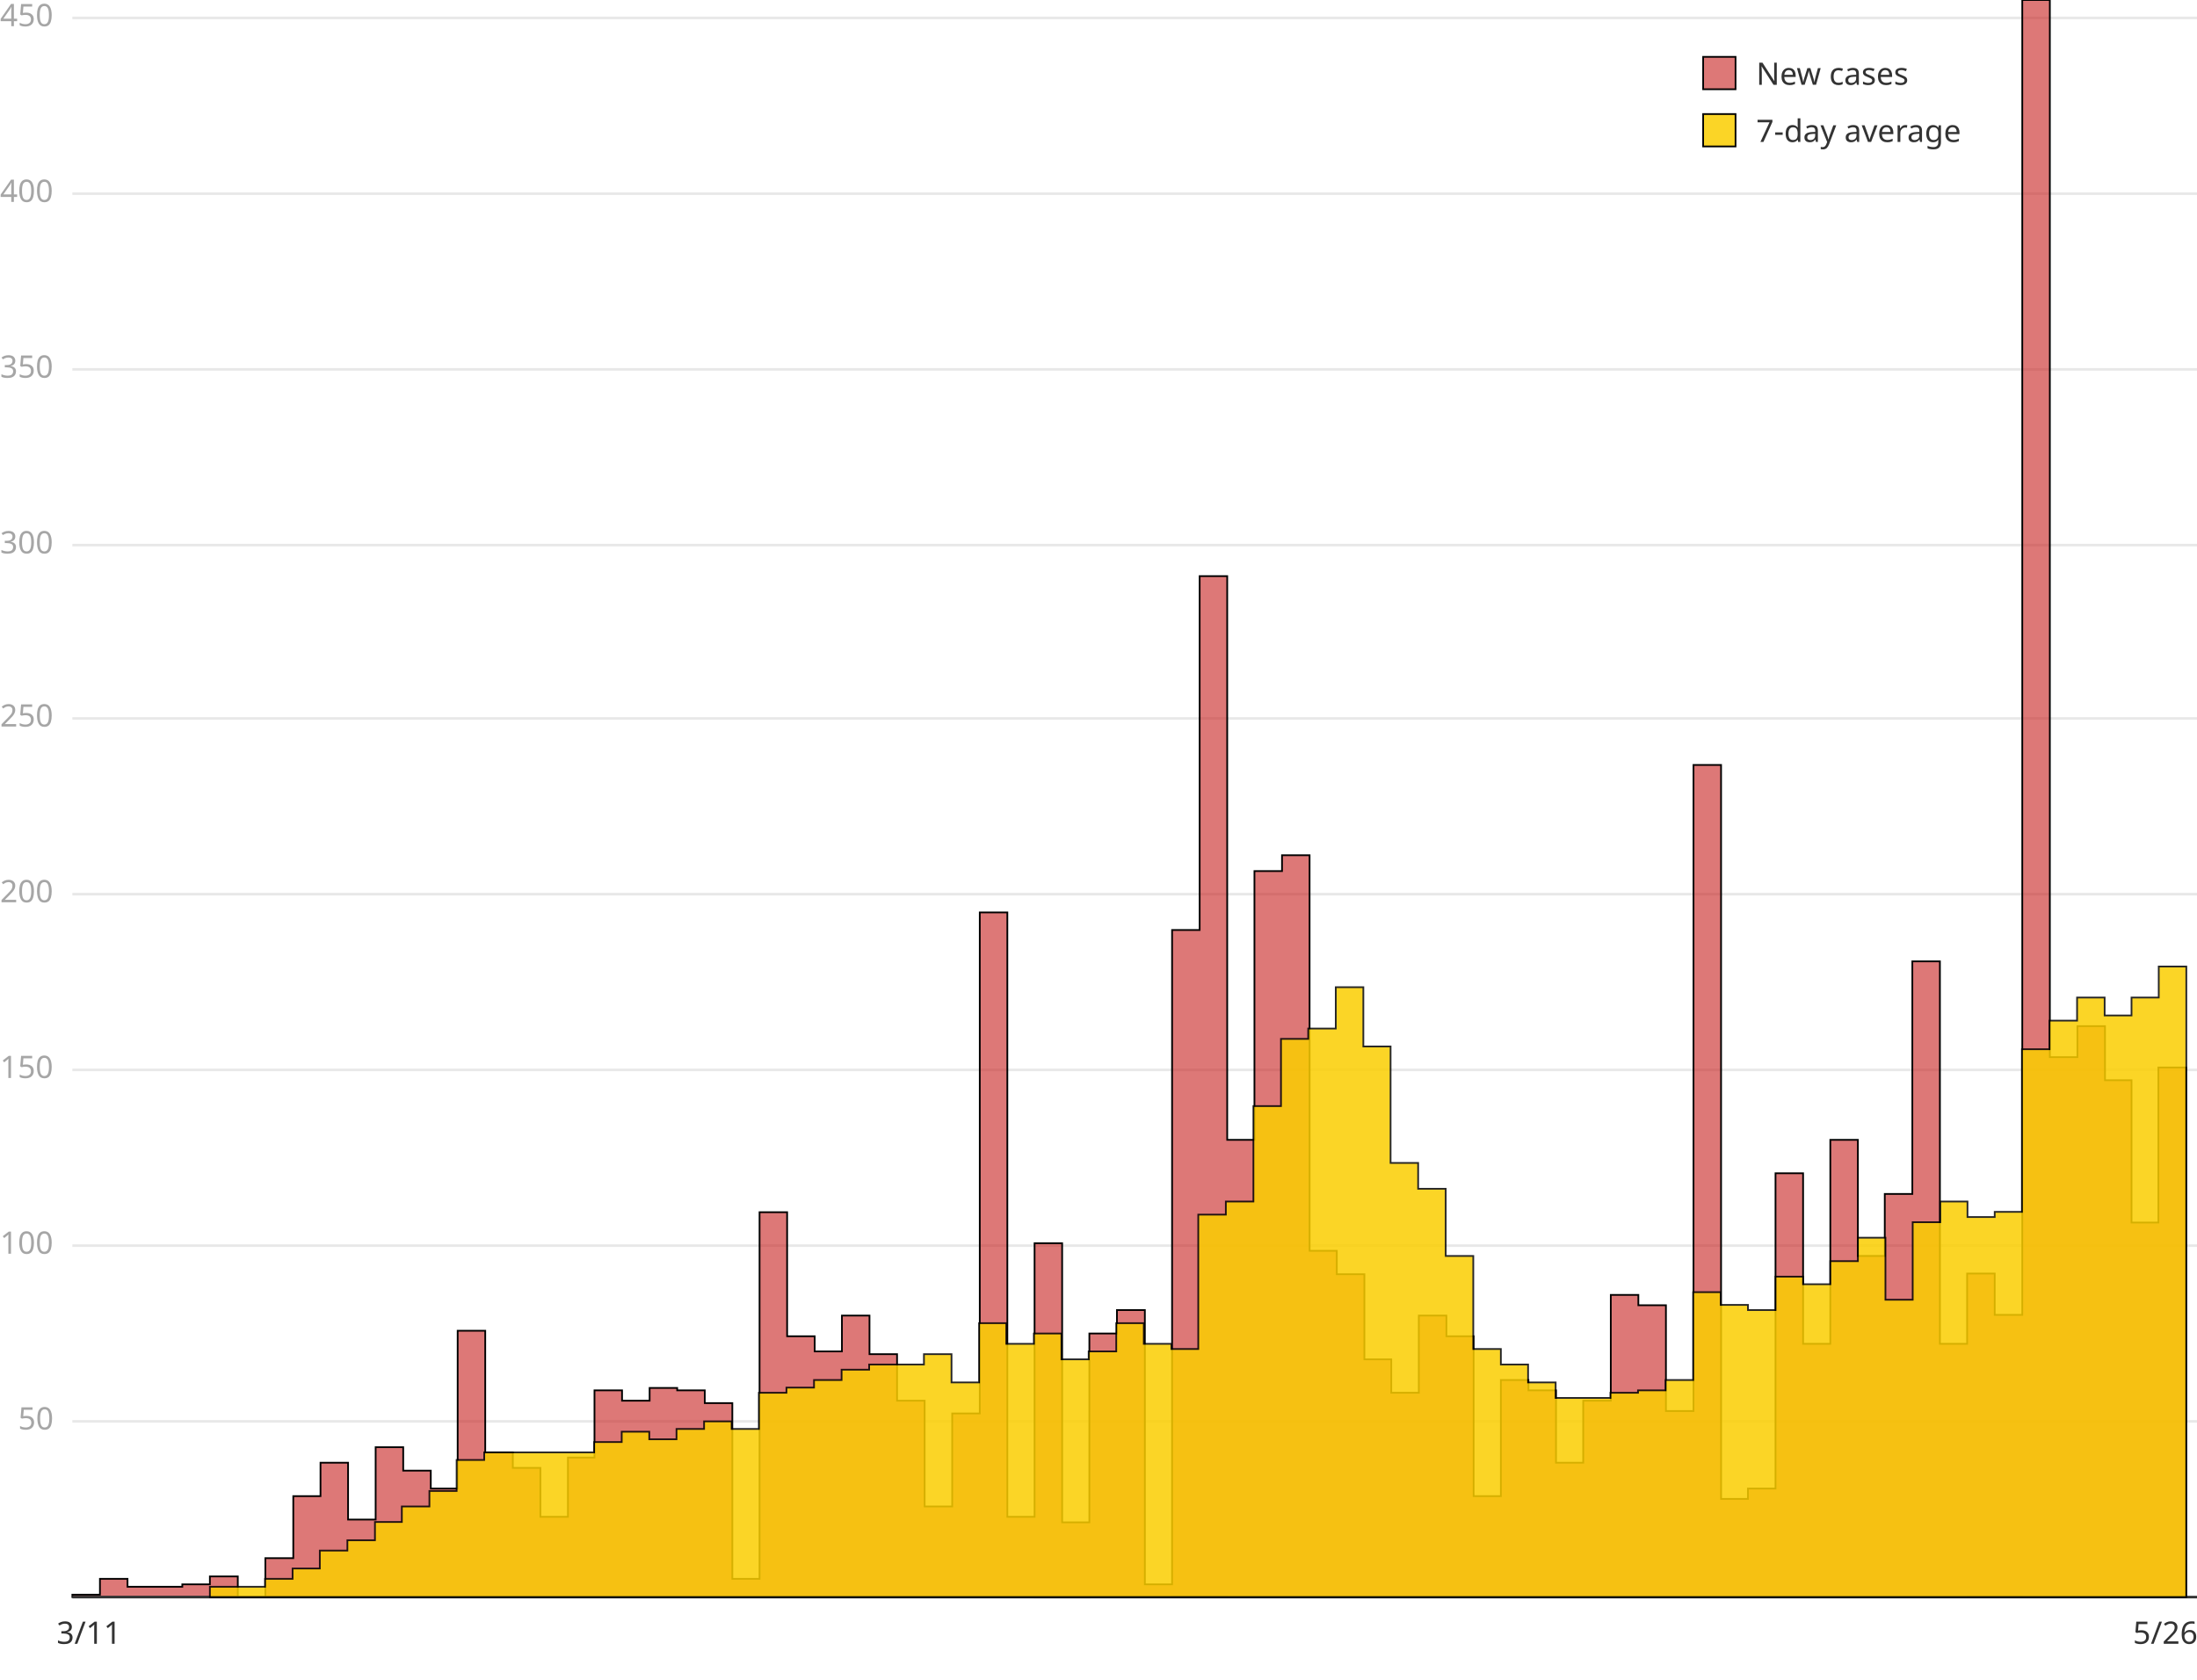
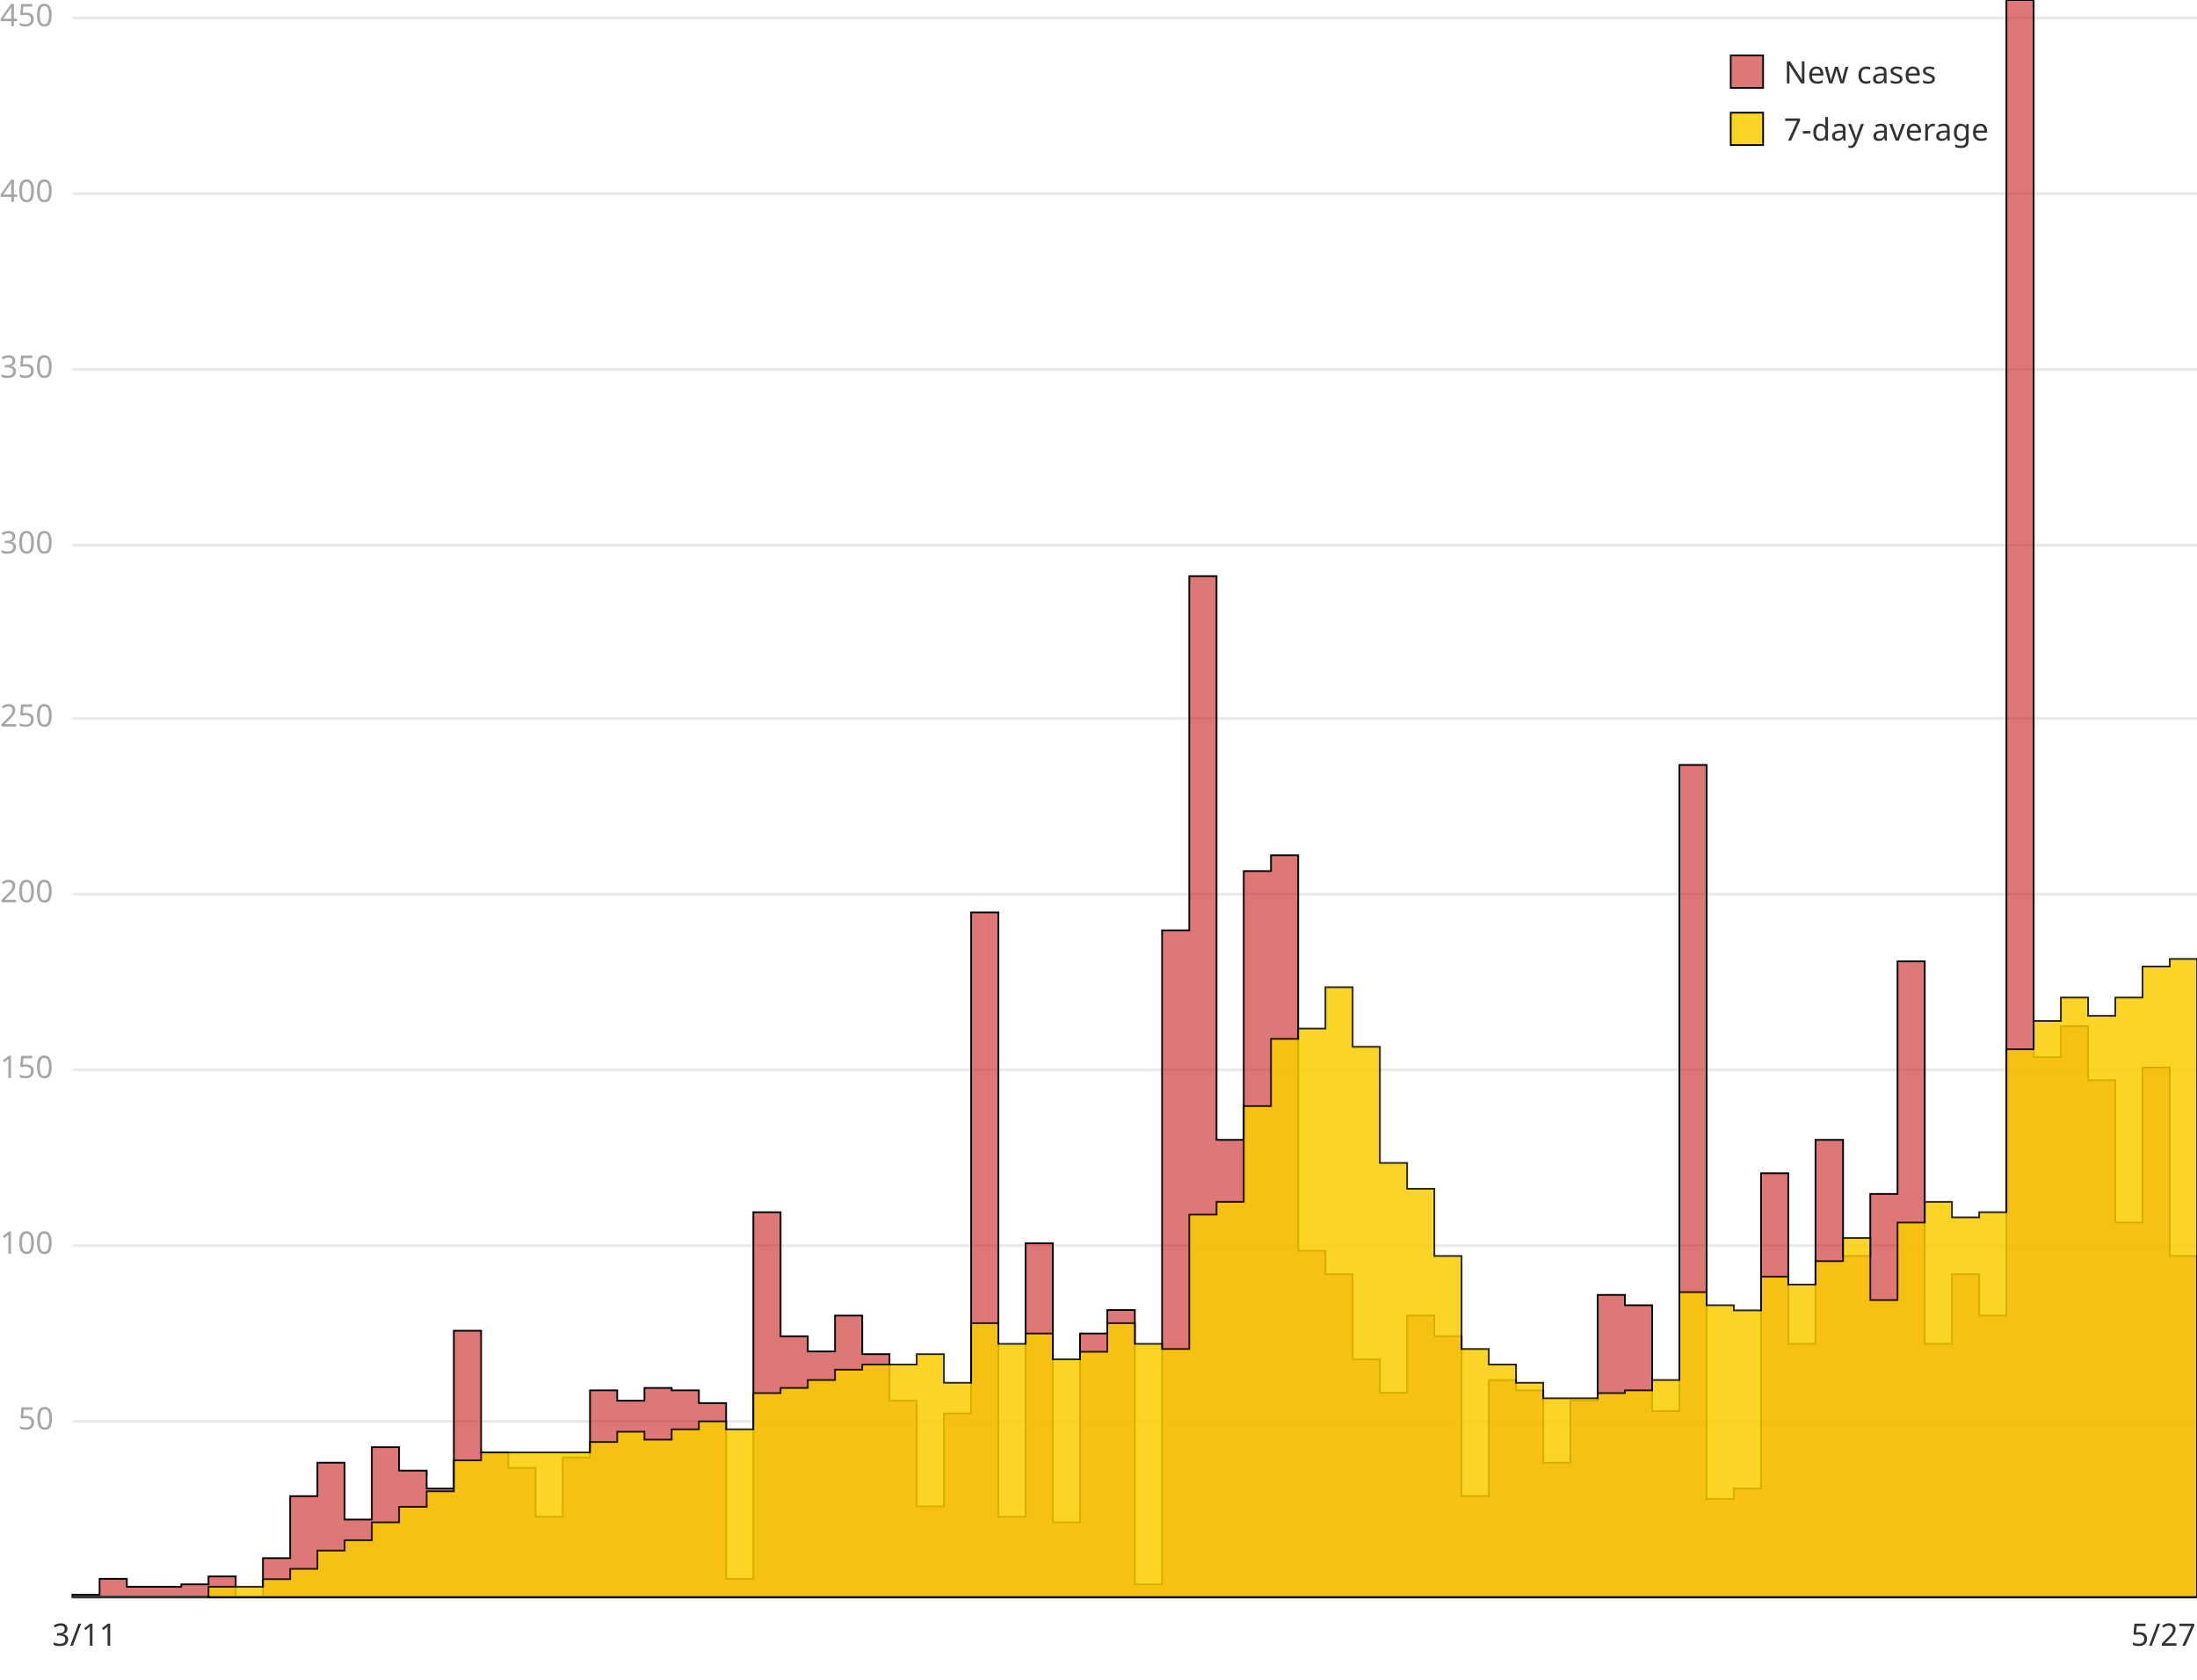
<svg xmlns="http://www.w3.org/2000/svg" xmlns:xlink="http://www.w3.org/1999/xlink" version="1.1" id="Layer_1" x="0px" y="0px" viewBox="0 0 637.5 487.5" style="enable-background:new 0 0 637.5 487.5;" xml:space="preserve">
  <style type="text/css">
	.st0{clip-path:url(#SVGID_2_);}
	.st1{clip-path:url(#SVGID_4_);fill:none;stroke:#E8E8E8;stroke-width:0.75;stroke-miterlimit:10;}
	.st2{clip-path:url(#SVGID_4_);fill:#C71E1D;}
	.st3{clip-path:url(#SVGID_4_);}
- 	.st4{opacity:0.6;fill:#C71E1D;}
- 	.st5{fill:none;stroke:#000000;stroke-width:0.5;stroke-miterlimit:10;}
- 	.st6{clip-path:url(#SVGID_4_);fill:none;stroke:#333333;stroke-width:0.75;stroke-miterlimit:10;}
- 	.st7{fill:#A6A6A6;}
- 	.st8{font-family:'Roboto-Regular';}
- 	.st9{font-size:9px;}
- 	.st10{opacity:0.85;fill:#FACE00;stroke:#000000;stroke-width:0.5;stroke-miterlimit:10;}
- 	.st11{fill:#333333;}
- 	.st12{fill:#C71E1D;fill-opacity:0.6;stroke:#000000;stroke-width:0.5;stroke-miterlimit:10;}
- 	.st13{fill:#FACE00;fill-opacity:0.85;stroke:#000000;stroke-width:0.5;stroke-miterlimit:10;}
+ 	.st4{fill:#C71E1D;fill-opacity:0.6;stroke:#000000;stroke-width:0.5;stroke-miterlimit:10;}
+ 	.st5{clip-path:url(#SVGID_4_);fill:none;stroke:#333333;stroke-width:0.75;stroke-miterlimit:10;}
+ 	.st6{fill:#A6A6A6;}
+ 	.st7{font-family:'Roboto-Regular';}
+ 	.st8{font-size:9px;}
+ 	.st9{opacity:0.85;fill:#FACE00;stroke:#000000;stroke-width:0.5;stroke-miterlimit:10;}
+ 	.st10{fill:#333333;}
+ 	.st11{fill:#FACE00;fill-opacity:0.85;stroke:#000000;stroke-width:0.5;stroke-miterlimit:10;}
</style>
  <g>
    <defs>
      <rect id="SVGID_1_" width="637.5" height="487.5" />
    </defs>
    <clipPath id="SVGID_2_">
      <use xlink:href="#SVGID_1_" style="overflow:visible;" />
    </clipPath>
    <g class="st0">
      <defs>
        <rect id="SVGID_3_" width="637.5" height="483" />
      </defs>
      <clipPath id="SVGID_4_">
        <use xlink:href="#SVGID_3_" style="overflow:visible;" />
      </clipPath>
      <line class="st1" x1="21" y1="5.2" x2="637.5" y2="5.2" />
      <line class="st1" x1="21" y1="56.2" x2="637.5" y2="56.2" />
      <line class="st1" x1="21" y1="107.2" x2="637.5" y2="107.2" />
      <line class="st1" x1="21" y1="158.2" x2="637.5" y2="158.2" />
      <line class="st1" x1="21" y1="208.5" x2="637.5" y2="208.5" />
      <line class="st1" x1="21" y1="259.5" x2="637.5" y2="259.5" />
      <line class="st1" x1="21" y1="310.5" x2="637.5" y2="310.5" />
      <line class="st1" x1="21" y1="361.5" x2="637.5" y2="361.5" />
      <line class="st1" x1="21" y1="412.5" x2="637.5" y2="412.5" />
-       <path class="st2" d="M69,463.5h8H69z" />
+       <path class="st2" d="M68.4,463.5h7.9H68.4z" />
      <g class="st3">
-         <g>
-           <g>
-             <polygon class="st4" points="60.9,459.8 52.9,459.8 52.9,460.5 45,460.5 37,460.5 37,458.2 29,458.2 29,462.8 21,462.8        21,463.5 29,463.5 37,463.5 45,463.5 52.9,463.5 53,463.5 60.9,463.5 69,463.5 69,457.5 60.9,457.5      " />
-             <polygon class="st5" points="60.9,459.8 52.9,459.8 52.9,460.5 45,460.5 37,460.5 37,458.2 29,458.2 29,462.8 21,462.8        21,463.5 29,463.5 37,463.5 45,463.5 52.9,463.5 53,463.5 60.9,463.5 69,463.5 69,457.5 60.9,457.5      " />
-           </g>
-           <g>
-             <polygon class="st4" points="626.3,309.8 626.3,354.8 618.5,354.8 618.5,313.5 610.8,313.5 610.8,297.8 602.8,297.8        602.8,306.8 594.8,306.8 594.8,0 586.8,0 586.8,381.6 578.8,381.6 578.8,369.6 570.8,369.6 570.8,390 562.9,390 562.9,279        554.9,279 554.9,346.5 546.9,346.5 546.9,364.5 539.1,364.5 539.1,330.8 531.1,330.8 531.1,390 523.2,390 523.2,340.5        515.2,340.5 515.2,432 507.2,432 507.2,435 499.4,435 499.4,222 491.4,222 491.4,409.5 483.4,409.5 483.4,378.8 475.4,378.8        475.4,375.8 467.4,375.8 467.4,406.5 459.4,406.5 459.4,424.5 451.5,424.5 451.5,403.5 443.5,403.5 443.5,400.5 435.5,400.5        435.5,434.2 427.6,434.2 427.6,387.8 419.7,387.8 419.7,381.8 411.7,381.8 411.7,404.2 403.7,404.2 403.7,394.5 395.9,394.5        395.9,369.8 387.9,369.8 387.9,363 380,363 380,248.2 372,248.2 372,252.8 364,252.8 364,330.8 356.1,330.8 356.1,167.2        348.1,167.2 348.1,269.9 340.1,269.9 340.1,459.8 332.2,459.8 332.2,380.2 324.1,380.2 324.1,387 316.1,387 316.1,441.8        308.2,441.8 308.2,360.8 300.2,360.8 300.2,440.2 292.3,440.2 292.3,264.8 284.3,264.8 284.3,410.2 276.3,410.2 276.3,437.2        268.3,437.2 268.3,406.5 260.3,406.5 260.3,393 252.3,393 252.3,381.8 244.3,381.8 244.3,392.2 236.4,392.2 236.4,387.8        228.4,387.8 228.4,351.8 220.4,351.8 220.4,458.2 212.5,458.2 212.5,407.2 204.5,407.2 204.5,403.5 196.5,403.5 196.5,402.8        188.5,402.8 188.5,406.5 180.5,406.5 180.5,403.5 172.5,403.5 172.5,423 164.8,423 164.8,440.2 156.8,440.2 156.8,426        148.8,426 148.8,421.5 140.8,421.5 140.8,386.2 132.8,386.2 132.8,432 125,432 125,426.8 117,426.8 117,420 109,420 109,441        101,441 101,424.5 93,424.5 93,434.2 85.1,434.2 85.1,452.2 77,452.2 77,463.5 85.1,463.5 93,463.5 93.1,463.5 101,463.5        109,463.5 116.9,463.5 117,463.5 125,463.5 132.8,463.5 133,463.5 140.8,463.5 148.8,463.5 156.8,463.5 156.8,463.5        164.8,463.5 172.5,463.5 172.8,463.5 180.5,463.5 188.5,463.5 196.5,463.5 196.5,463.5 204.5,463.5 212.5,463.5 220.4,463.5        220.5,463.5 228.4,463.5 236.3,463.5 236.4,463.5 244.3,463.5 252.3,463.5 260.3,463.5 268.3,463.5 276.3,463.5 276.4,463.5        284.3,463.5 292.3,463.5 300.2,463.5 300.2,463.6 308.2,463.6 316.2,463.6 316.2,463.5 324.1,463.5 332.2,463.5 340.2,463.5        340.2,463.4 348.1,463.4 356,463.4 356,463.5 364,463.5 372,463.5 379.9,463.5 380,463.5 387.9,463.5 395.7,463.5 395.9,463.5        403.7,463.5 411.7,463.5 419.6,463.5 419.7,463.5 427.6,463.5 435.5,463.5 435.6,463.5 443.5,463.5 451.5,463.5 459.4,463.5        459.5,463.5 467.4,463.5 475.4,463.5 483.4,463.5 483.4,463.5 491.4,463.5 499.2,463.5 499.4,463.5 507.2,463.5 515.2,463.5        523.1,463.5 523.2,463.5 531.1,463.5 539.1,463.5 546.9,463.5 547.1,463.5 554.9,463.5 562.9,463.5 570.9,463.5 570.9,463.4        578.8,463.4 586.8,463.4 586.8,463.5 594.8,463.5 602.8,463.5 610.5,463.5 610.8,463.5 618.5,463.5 626.3,463.5 626.5,463.5        634.3,463.5 634.3,309.8      " />
-             <polygon class="st5" points="626.3,309.8 626.3,354.8 618.5,354.8 618.5,313.5 610.8,313.5 610.8,297.8 602.8,297.8        602.8,306.8 594.8,306.8 594.8,0 586.8,0 586.8,381.6 578.8,381.6 578.8,369.6 570.8,369.6 570.8,390 562.9,390 562.9,279        554.9,279 554.9,346.5 546.9,346.5 546.9,364.5 539.1,364.5 539.1,330.8 531.1,330.8 531.1,390 523.2,390 523.2,340.5        515.2,340.5 515.2,432 507.2,432 507.2,435 499.4,435 499.4,222 491.4,222 491.4,409.5 483.4,409.5 483.4,378.8 475.4,378.8        475.4,375.8 467.4,375.8 467.4,406.5 459.4,406.5 459.4,424.5 451.5,424.5 451.5,403.5 443.5,403.5 443.5,400.5 435.5,400.5        435.5,434.2 427.6,434.2 427.6,387.8 419.7,387.8 419.7,381.8 411.7,381.8 411.7,404.2 403.7,404.2 403.7,394.5 395.9,394.5        395.9,369.8 387.9,369.8 387.9,363 380,363 380,248.2 372,248.2 372,252.8 364,252.8 364,330.8 356.1,330.8 356.1,167.2        348.1,167.2 348.1,269.9 340.1,269.9 340.1,459.8 332.2,459.8 332.2,380.2 324.1,380.2 324.1,387 316.1,387 316.1,441.8        308.2,441.8 308.2,360.8 300.2,360.8 300.2,440.2 292.3,440.2 292.3,264.8 284.3,264.8 284.3,410.2 276.3,410.2 276.3,437.2        268.3,437.2 268.3,406.5 260.3,406.5 260.3,393 252.3,393 252.3,381.8 244.3,381.8 244.3,392.2 236.4,392.2 236.4,387.8        228.4,387.8 228.4,351.8 220.4,351.8 220.4,458.2 212.5,458.2 212.5,407.2 204.5,407.2 204.5,403.5 196.5,403.5 196.5,402.8        188.5,402.8 188.5,406.5 180.5,406.5 180.5,403.5 172.5,403.5 172.5,423 164.8,423 164.8,440.2 156.8,440.2 156.8,426        148.8,426 148.8,421.5 140.8,421.5 140.8,386.2 132.8,386.2 132.8,432 125,432 125,426.8 117,426.8 117,420 109,420 109,441        101,441 101,424.5 93,424.5 93,434.2 85.1,434.2 85.1,452.2 77,452.2 77,463.5 85.1,463.5 93,463.5 93.1,463.5 101,463.5        109,463.5 116.9,463.5 117,463.5 125,463.5 132.8,463.5 133,463.5 140.8,463.5 148.8,463.5 156.8,463.5 156.8,463.5        164.8,463.5 172.5,463.5 172.8,463.5 180.5,463.5 188.5,463.5 196.5,463.5 196.5,463.5 204.5,463.5 212.5,463.5 220.4,463.5        220.5,463.5 228.4,463.5 236.3,463.5 236.4,463.5 244.3,463.5 252.3,463.5 260.3,463.5 268.3,463.5 276.3,463.5 276.4,463.5        284.3,463.5 292.3,463.5 300.2,463.5 300.2,463.6 308.2,463.6 316.2,463.6 316.2,463.5 324.1,463.5 332.2,463.5 340.2,463.5        340.2,463.4 348.1,463.4 356,463.4 356,463.5 364,463.5 372,463.5 379.9,463.5 380,463.5 387.9,463.5 395.7,463.5 395.9,463.5        403.7,463.5 411.7,463.5 419.6,463.5 419.7,463.5 427.6,463.5 435.5,463.5 435.6,463.5 443.5,463.5 451.5,463.5 459.4,463.5        459.5,463.5 467.4,463.5 475.4,463.5 483.4,463.5 483.4,463.5 491.4,463.5 499.2,463.5 499.4,463.5 507.2,463.5 515.2,463.5        523.1,463.5 523.2,463.5 531.1,463.5 539.1,463.5 546.9,463.5 547.1,463.5 554.9,463.5 562.9,463.5 570.9,463.5 570.9,463.4        578.8,463.4 586.8,463.4 586.8,463.5 594.8,463.5 602.8,463.5 610.5,463.5 610.8,463.5 618.5,463.5 626.3,463.5 626.5,463.5        634.3,463.5 634.3,309.8      " />
-           </g>
-         </g>
+         <polygon class="st4" points="60.5,459.8 52.6,459.8 52.6,460.5 44.7,460.5 36.8,460.5 36.8,458.2 28.9,458.2 28.9,462.8      21,462.8 21,463.5 28.9,463.5 36.8,463.5 36.8,463.5 44.7,463.5 52.6,463.5 52.6,463.5 60.5,463.5 60.5,463.5 68.4,463.5      68.4,457.5 60.5,457.5    " />
+         <polygon class="st4" points="629.6,364.5 629.6,309.8 621.7,309.8 621.7,354.8 613.8,354.8 613.8,313.5 605.9,313.5 605.9,297.8      598,297.8 598,306.8 590.1,306.8 590.1,0 582.2,0 582.2,381.8 574.3,381.8 574.3,369.8 566.4,369.8 566.4,390 558.5,390      558.5,279 550.6,279 550.6,346.5 542.7,346.5 542.7,364.5 534.8,364.5 534.8,330.8 526.8,330.8 526.8,390 518.9,390 518.9,340.5      511,340.5 511,432 503.1,432 503.1,435 495.2,435 495.2,222 487.3,222 487.3,409.5 479.4,409.5 479.4,378.8 471.5,378.8      471.5,375.8 463.6,375.8 463.6,406.5 455.7,406.5 455.7,424.5 447.8,424.5 447.8,403.5 439.9,403.5 439.9,400.5 432,400.5      432,434.2 424.1,434.2 424.1,387.8 416.2,387.8 416.2,381.8 408.3,381.8 408.3,404.2 400.4,404.2 400.4,394.5 392.5,394.5      392.5,369.8 384.6,369.8 384.6,363 376.7,363 376.7,248.2 368.8,248.2 368.8,252.8 360.9,252.8 360.9,330.8 353,330.8 353,167.2      345.1,167.2 345.1,270 337.2,270 337.2,459.8 329.3,459.8 329.3,380.2 321.3,380.2 321.3,387 313.4,387 313.4,441.8 305.5,441.8      305.5,360.8 297.6,360.8 297.6,440.2 289.7,440.2 289.7,264.8 281.8,264.8 281.8,410.2 273.9,410.2 273.9,437.2 266,437.2      266,406.5 258.1,406.5 258.1,393 250.2,393 250.2,381.8 242.3,381.8 242.3,392.2 234.4,392.2 234.4,387.8 226.5,387.8      226.5,351.8 218.6,351.8 218.6,458.2 210.7,458.2 210.7,407.2 202.8,407.2 202.8,403.5 194.9,403.5 194.9,402.8 187,402.8      187,406.5 179.1,406.5 179.1,403.5 171.2,403.5 171.2,423 163.3,423 163.3,440.2 155.4,440.2 155.4,426 147.5,426 147.5,421.5      139.6,421.5 139.6,386.2 131.7,386.2 131.7,432 123.8,432 123.8,426.8 115.8,426.8 115.8,420 107.9,420 107.9,441 100,441      100,424.5 92.1,424.5 92.1,434.2 84.2,434.2 84.2,452.2 76.3,452.2 76.3,463.5 84.2,463.5 92.1,463.5 100,463.5 100,463.5      107.9,463.5 115.8,463.5 115.8,463.5 123.8,463.5 123.8,463.5 131.7,463.5 139.6,463.5 139.6,463.5 147.5,463.5 155.4,463.5      163.3,463.5 163.3,463.5 171.2,463.5 179.1,463.5 179.1,463.5 187,463.5 194.9,463.5 202.8,463.5 202.8,463.5 210.7,463.5      218.6,463.5 226.5,463.5 226.5,463.5 234.4,463.5 242.3,463.5 242.3,463.5 250.2,463.5 258.1,463.5 266,463.5 266,463.5      273.9,463.5 281.8,463.5 289.7,463.5 289.7,463.5 297.6,463.5 305.5,463.5 305.5,463.5 313.4,463.5 321.3,463.5 329.2,463.5      329.3,463.5 337.2,463.5 345.1,463.5 345.1,463.5 353,463.5 360.9,463.5 368.8,463.5 368.8,463.5 376.7,463.5 384.6,463.5      392.5,463.5 392.5,463.5 400.4,463.5 408.3,463.5 408.3,463.5 416.2,463.5 424.1,463.5 432,463.5 432,463.5 439.9,463.5      447.8,463.5 447.8,463.5 455.7,463.5 463.6,463.5 471.5,463.5 471.5,463.5 479.4,463.5 487.3,463.5 495.2,463.5 495.2,463.5      503.1,463.5 511,463.5 511,463.5 518.9,463.5 526.8,463.5 526.8,463.5 534.8,463.5 542.7,463.5 550.6,463.5 550.6,463.5      558.5,463.5 566.4,463.5 566.4,463.5 574.3,463.5 582.2,463.5 590.1,463.5 590.1,463.5 598,463.5 605.9,463.5 613.8,463.5      613.8,463.5 621.7,463.5 629.6,463.5 629.6,463.5 637.5,463.5 637.5,364.5    " />
      </g>
-       <line class="st6" x1="21" y1="463.5" x2="637.5" y2="463.5" />
+       <line class="st5" x1="21" y1="463.5" x2="637.5" y2="463.5" />
    </g>
    <g class="st0">
-       <text transform="matrix(1 0 0 1 5.2559 414.8496)" class="st7 st8 st9">50</text>
+       <text transform="matrix(1 0 0 1 5.2559 414.8496)" class="st6 st7 st8">50</text>
    </g>
    <g class="st0">
-       <text transform="matrix(1 0 0 1 2.929688e-03 363.8496)" class="st7 st8 st9">100</text>
+       <text transform="matrix(1 0 0 1 2.929688e-03 363.8496)" class="st6 st7 st8">100</text>
    </g>
    <g class="st0">
-       <text transform="matrix(1 0 0 1 2.929688e-03 312.8496)" class="st7 st8 st9">150</text>
+       <text transform="matrix(1 0 0 1 2.929688e-03 312.8496)" class="st6 st7 st8">150</text>
    </g>
    <g class="st0">
-       <text transform="matrix(1 0 0 1 2.929688e-03 261.8496)" class="st7 st8 st9">200</text>
+       <text transform="matrix(1 0 0 1 2.929688e-03 261.8496)" class="st6 st7 st8">200</text>
    </g>
    <g class="st0">
-       <text transform="matrix(1 0 0 1 2.929688e-03 210.8496)" class="st7 st8 st9">250</text>
+       <text transform="matrix(1 0 0 1 2.929688e-03 210.8496)" class="st6 st7 st8">250</text>
    </g>
    <g class="st0">
-       <text transform="matrix(1 0 0 1 2.929688e-03 160.5996)" class="st7 st8 st9">300</text>
+       <text transform="matrix(1 0 0 1 2.929688e-03 160.5996)" class="st6 st7 st8">300</text>
    </g>
    <g class="st0">
-       <text transform="matrix(1 0 0 1 2.929688e-03 109.5996)" class="st7 st8 st9">350</text>
+       <text transform="matrix(1 0 0 1 2.929688e-03 109.5996)" class="st6 st7 st8">350</text>
    </g>
    <g class="st0">
-       <text transform="matrix(1 0 0 1 2.929688e-03 58.5996)" class="st7 st8 st9">400</text>
+       <text transform="matrix(1 0 0 1 2.929688e-03 58.5996)" class="st6 st7 st8">400</text>
    </g>
    <g class="st0">
-       <text transform="matrix(1 0 0 1 2.929688e-03 7.5996)" class="st7 st8 st9">450</text>
+       <text transform="matrix(1 0 0 1 2.929688e-03 7.5996)" class="st6 st7 st8">450</text>
    </g>
  </g>
-   <polygon class="st10" points="626.4,280.5 626.4,289.5 618.5,289.5 618.5,294.7 610.7,294.7 610.7,289.5 602.7,289.5 602.7,296.2   594.7,296.2 594.7,304.5 586.7,304.5 586.7,351.7 578.8,351.7 578.8,353.2 570.9,353.2 570.9,348.7 563,348.7 563,354.7 555,354.7   555,377.2 547.1,377.2 547.1,359.2 539.1,359.2 539.1,366 531.1,366 531.1,372.7 523.2,372.7 523.2,370.5 515.2,370.5 515.2,380.2   507.2,380.2 507.2,378.7 499.3,378.7 499.3,375 491.3,375 491.3,400.5 483.3,400.5 483.3,403.5 475.3,403.5 475.3,404.2   467.3,404.2 467.3,405.7 459.4,405.7 459.3,405.7 451.4,405.7 451.4,401.2 443.4,401.2 443.4,396 435.5,396 435.5,391.5   427.5,391.5 427.5,364.5 419.5,364.5 419.5,345 411.5,345 411.5,337.5 403.5,337.5 403.5,303.7 395.6,303.7 395.6,286.5   387.6,286.5 387.6,298.5 379.6,298.5 379.6,301.5 371.7,301.5 371.7,321 363.7,321 363.7,348.7 355.7,348.7 355.7,352.5   347.7,352.5 347.7,391.5 339.9,391.5 339.9,390 331.9,390 331.9,384 323.9,384 323.9,392.2 315.9,392.2 315.9,394.5 308,394.5   308,387 300,387 300,390 292,390 292,384 284.1,384 284.1,401.2 276.1,401.2 276.1,393 268.1,393 268.1,396 260.1,396 252.2,396   252.2,397.5 244.2,397.5 244.2,400.5 236.2,400.5 236.2,402.7 228.2,402.7 228.2,404.2 220.2,404.2 220.2,414.7 212.3,414.7   212.3,412.5 204.3,412.5 204.3,414.7 196.3,414.7 196.3,417.7 188.4,417.7 188.4,415.5 180.4,415.5 180.4,418.5 172.4,418.5   172.4,421.5 164.4,421.5 156.5,421.5 156.4,421.5 148.5,421.5 140.5,421.5 140.5,423.7 132.5,423.7 132.5,432.7 124.6,432.7   124.6,437.2 116.6,437.2 116.6,441.7 108.8,441.7 108.8,447 100.8,447 100.8,450 92.8,450 92.8,455.2 84.9,455.2 84.9,458.2   76.9,458.2 76.9,460.5 68.9,460.5 60.9,460.5 60.9,463.5 68.9,463.5 76.9,463.5 84.9,463.5 92.8,463.5 92.9,463.5 100.8,463.5   108.8,463.5 116.6,463.5 116.8,463.5 124.6,463.5 132.5,463.5 132.6,463.5 140.5,463.5 148.5,463.5 156.4,463.5 156.5,463.5   164.4,463.5 172.4,463.5 172.4,463.5 180.4,463.5 188.4,463.5 196.3,463.5 196.4,463.5 204.3,463.5 212.3,463.5 220.2,463.5   220.3,463.5 228.2,463.5 236.2,463.5 236.2,463.5 244.2,463.5 252.2,463.5 260.1,463.5 268.1,463.5 276.1,463.5 276.1,463.5   284.1,463.5 292,463.5 300,463.5 300,463.5 308,463.5 315.9,463.5 315.9,463.5 323.9,463.5 331.9,463.5 339.7,463.5 339.9,463.5   347.7,463.5 355.7,463.5 355.7,463.5 363.7,463.5 371.7,463.5 379.6,463.5 379.7,463.5 387.6,463.5 395.5,463.5 395.6,463.5   403.5,463.5 411.5,463.5 419.5,463.5 419.5,463.5 427.5,463.5 435.4,463.5 435.5,463.5 443.4,463.5 451.4,463.5 459.3,463.5   459.4,463.5 467.3,463.5 475.3,463.5 483.3,463.5 483.3,463.5 491.3,463.5 499.2,463.5 499.3,463.5 507.2,463.5 515.2,463.5   523.1,463.5 523.2,463.5 531.1,463.5 539.1,463.5 547,463.5 547.1,463.5 555,463.5 563,463.5 570.8,463.5 570.9,463.5 578.8,463.5   586.7,463.5 586.8,463.5 594.7,463.5 602.7,463.5 610.5,463.5 610.7,463.5 618.5,463.5 626.4,463.5 626.4,463.5 634.4,463.5   634.4,280.5 " />
-   <text transform="matrix(1 0 0 1 509.5961 24.6075)" class="st11 st8 st9">New cases</text>
-   <rect x="494.2" y="16.5" class="st12" width="9.4" height="9.4" />
-   <text transform="matrix(1 0 0 1 509.5961 41.192)" class="st11 st8 st9">7-day average</text>
-   <rect x="494.2" y="33.1" class="st13" width="9.4" height="9.4" />
+   <polygon class="st9" points="629.6,278.3 629.6,280.5 621.7,280.5 621.7,289.5 613.8,289.5 613.8,294.8 605.9,294.8 605.9,289.5   598,289.5 598,296.3 590.1,296.3 590.1,304.5 582.2,304.5 582.2,351.8 574.3,351.8 574.3,353.3 566.4,353.3 566.4,348.8   558.5,348.8 558.5,354.8 550.6,354.8 550.6,377.3 542.7,377.3 542.7,359.3 534.8,359.3 534.8,366 526.8,366 526.8,372.8   518.9,372.8 518.9,370.5 511,370.5 511,380.3 503.1,380.3 503.1,378.8 495.2,378.8 495.2,375 487.3,375 487.3,400.5 479.4,400.5   479.4,403.5 471.5,403.5 471.5,404.3 463.6,404.3 463.6,405.8 455.7,405.8 447.8,405.8 447.8,401.3 439.9,401.3 439.9,396 432,396   432,391.5 424.1,391.5 424.1,364.5 416.2,364.5 416.2,345 408.3,345 408.3,337.5 400.4,337.5 400.4,303.8 392.5,303.8 392.5,286.5   384.6,286.5 384.6,298.5 376.7,298.5 376.7,301.5 368.8,301.5 368.8,321 360.9,321 360.9,348.8 353,348.8 353,352.5 345.1,352.5   345.1,391.5 337.2,391.5 337.2,390 329.3,390 329.3,384 321.3,384 321.3,392.3 313.4,392.3 313.4,394.5 305.5,394.5 305.5,387   297.6,387 297.6,390 289.7,390 289.7,384 281.8,384 281.8,401.3 273.9,401.3 273.9,393 266,393 266,396 258.1,396 250.2,396   250.2,397.5 242.3,397.5 242.3,400.5 234.4,400.5 234.4,402.8 226.5,402.8 226.5,404.3 218.6,404.3 218.6,414.8 210.7,414.8   210.7,412.5 202.8,412.5 202.8,414.8 194.9,414.8 194.9,417.8 187,417.8 187,415.5 179.1,415.5 179.1,418.5 171.2,418.5   171.2,421.5 163.3,421.5 163.3,421.5 155.4,421.5 147.5,421.5 139.6,421.5 139.6,423.8 131.7,423.8 131.7,432.8 123.8,432.8   123.8,437.3 115.8,437.3 115.8,441.8 107.9,441.8 107.9,447 100,447 100,450 92.1,450 92.1,455.3 84.2,455.3 84.2,458.3 76.3,458.3   76.3,460.5 68.4,460.5 60.5,460.5 60.5,463.5 68.4,463.5 76.3,463.5 76.3,463.5 84.2,463.5 92.1,463.5 100,463.5 100,463.5   107.9,463.5 115.8,463.5 115.8,463.5 123.8,463.5 123.8,463.5 131.7,463.5 139.6,463.5 139.6,463.5 147.5,463.5 155.4,463.5   163.3,463.5 163.3,463.5 171.2,463.5 179.1,463.5 179.1,463.5 187,463.5 194.9,463.5 202.8,463.5 202.8,463.5 210.7,463.5   218.6,463.5 226.5,463.5 226.5,463.5 234.4,463.5 242.3,463.5 242.3,463.5 250.2,463.5 258.1,463.5 266,463.5 266,463.5   273.9,463.5 281.8,463.5 289.7,463.5 289.7,463.5 297.6,463.5 305.5,463.5 305.5,463.5 313.4,463.5 321.3,463.5 329.2,463.5   329.3,463.5 337.2,463.5 345.1,463.5 345.1,463.5 353,463.5 360.9,463.5 368.8,463.5 368.8,463.5 376.7,463.5 384.6,463.5   392.5,463.5 392.5,463.5 400.4,463.5 408.3,463.5 408.3,463.5 416.2,463.5 424.1,463.5 432,463.5 432,463.5 439.9,463.5   447.8,463.5 447.8,463.5 455.7,463.5 463.6,463.5 471.5,463.5 471.5,463.5 479.4,463.5 487.3,463.5 495.2,463.5 495.2,463.5   503.1,463.5 511,463.5 511,463.5 518.9,463.5 526.8,463.5 526.8,463.5 534.8,463.5 542.7,463.5 550.6,463.5 550.6,463.5   558.5,463.5 566.4,463.5 566.4,463.5 574.3,463.5 582.2,463.5 590.1,463.5 590.1,463.5 598,463.5 605.9,463.5 613.8,463.5   613.8,463.5 621.7,463.5 629.6,463.5 629.6,463.5 637.5,463.5 637.5,278.3 " />
+   <text transform="matrix(1 0 0 1 517.623 24.2136)" class="st10 st7 st8">New cases</text>
+   <rect x="502.2" y="16.1" class="st4" width="9.4" height="9.4" />
+   <text transform="matrix(1 0 0 1 517.623 40.7981)" class="st10 st7 st8">7-day average</text>
+   <rect x="502.2" y="32.7" class="st11" width="9.4" height="9.4" />
  <g>
-     <text transform="matrix(1 0 0 1 618.9144 477.0526)" class="st11 st8 st9">5/26</text>
+     <text transform="matrix(1 0 0 1 618.3661 477.6204)" class="st10 st7 st8">5/27</text>
  </g>
  <g>
-     <text transform="matrix(1 0 0 1 16.4182 477.0526)" class="st11 st8 st9">3/11</text>
+     <text transform="matrix(1 0 0 1 15.1429 477.6207)" class="st10 st7 st8">3/11</text>
  </g>
</svg>
